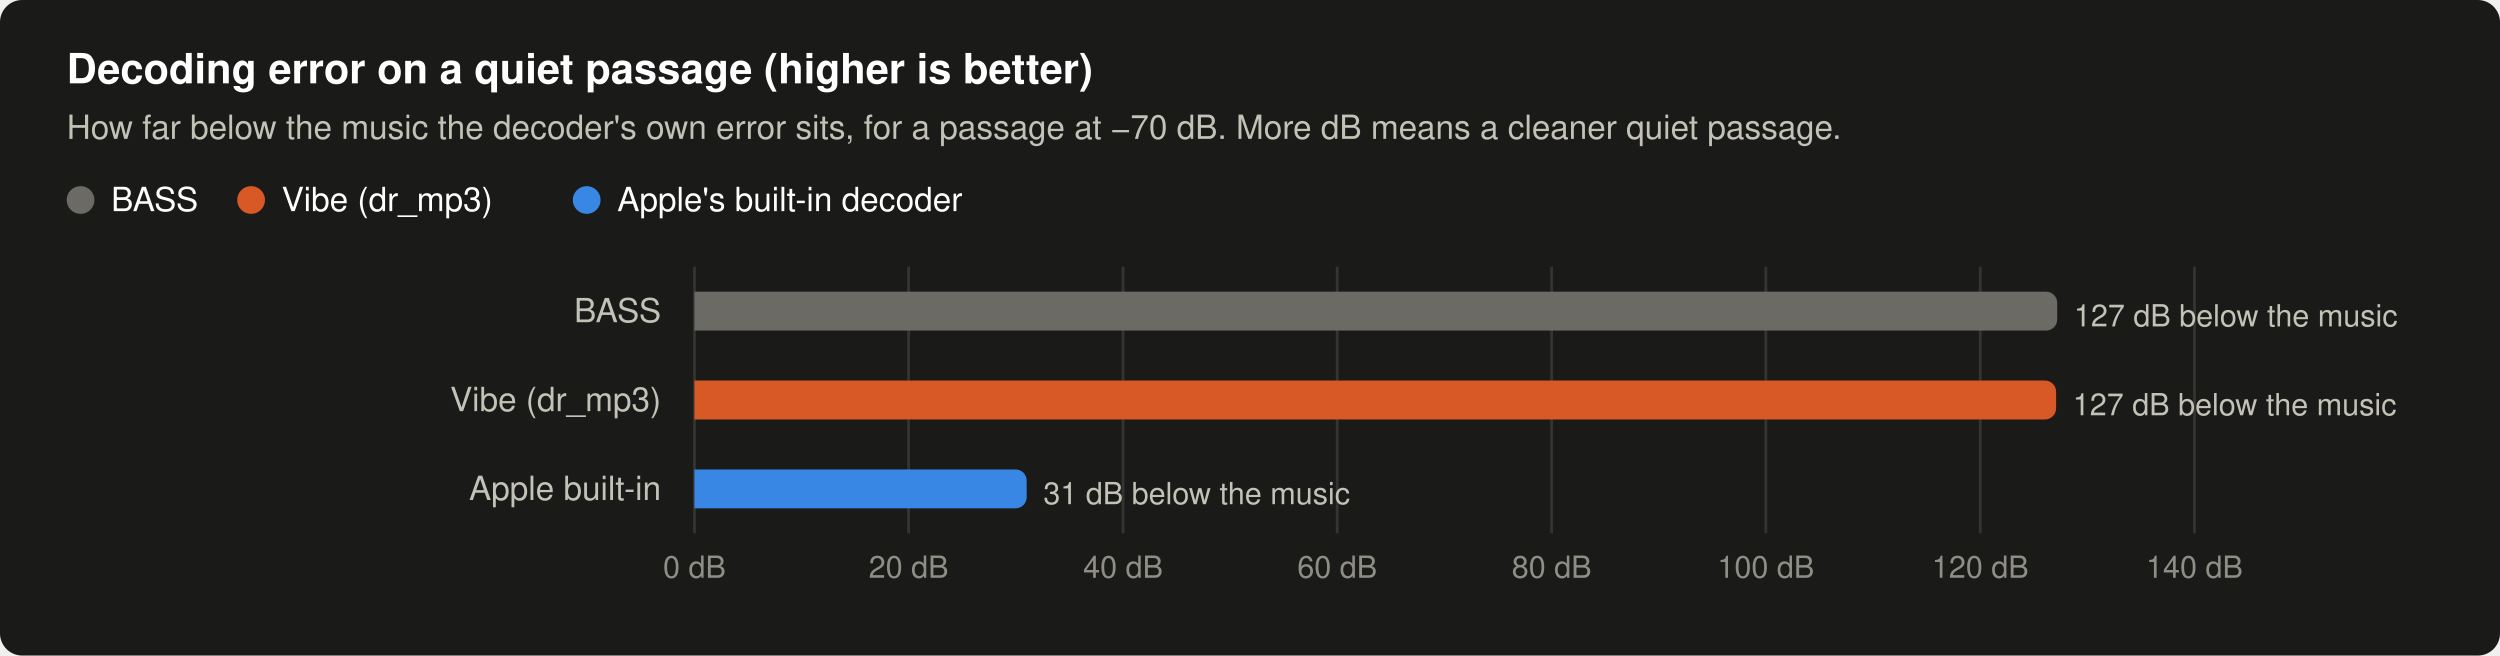
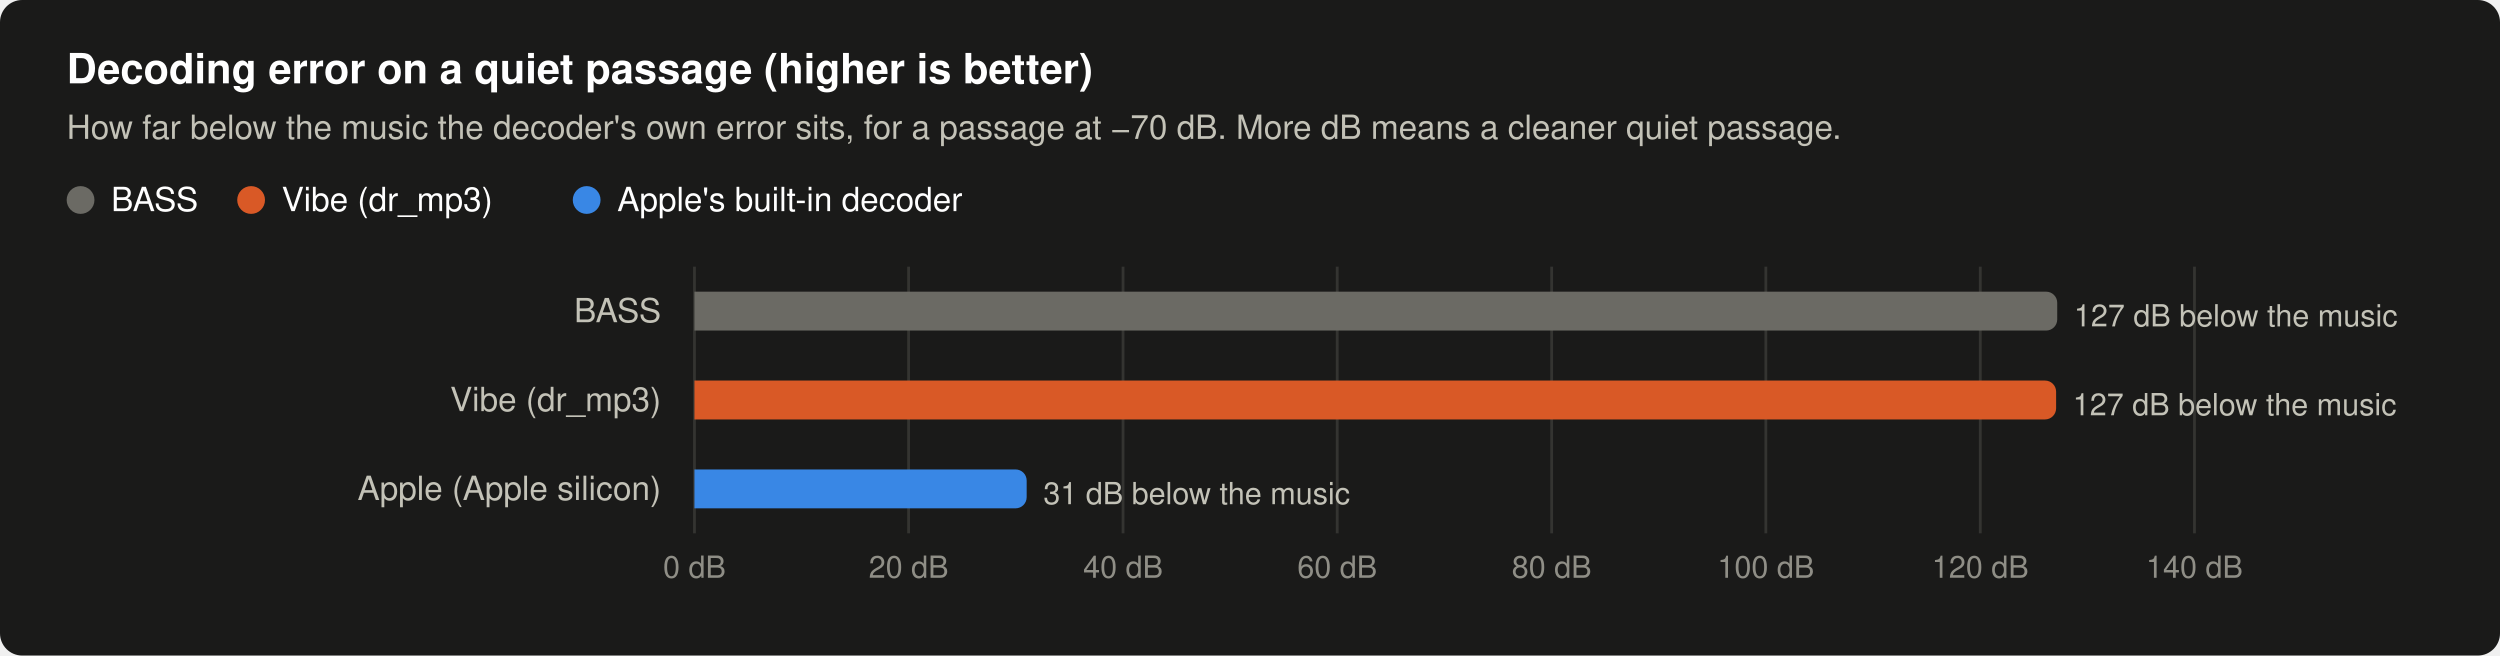
<svg xmlns="http://www.w3.org/2000/svg" width="900" height="236" viewBox="0 0 900 236" font-family="-apple-system, BlinkMacSystemFont, 'Segoe UI', Helvetica, Arial, sans-serif" role="img" aria-label="How far below the music the decoding error sits on a quiet passage, best first">
  <rect width="900" height="236" rx="8" fill="#1a1a19" />
  <text x="24.0" y="30.0" font-size="15" fill="#ffffff" text-anchor="start" font-weight="600">Decoding error on a quiet passage (higher is better)</text>
  <text x="24.0" y="50.0" font-size="12" fill="#c3c2b7" text-anchor="start" font-weight="400">How far below the music the decoder's own error sits, for a passage at −70 dB. More dB means a cleaner quiet passage.</text>
  <circle cx="29" cy="72" r="5" fill="#6b6a64" />
  <text x="40.0" y="76.0" font-size="12" fill="#ffffff" text-anchor="start" font-weight="400">BASS</text>
  <circle cx="90.4" cy="72" r="5" fill="#d95926" />
  <text x="101.4" y="76.0" font-size="12" fill="#ffffff" text-anchor="start" font-weight="400">Vibe (dr_mp3)</text>
  <circle cx="211.2" cy="72" r="5" fill="#3987e5" />
  <text x="222.2" y="76.0" font-size="12" fill="#ffffff" text-anchor="start" font-weight="400">Apple's built-in decoder</text>
  <line x1="250.0" y1="96" x2="250.0" y2="192" stroke="#343431" />
  <text x="250.0" y="208.0" font-size="11" fill="#8f8e86" text-anchor="middle" font-weight="400">0 dB</text>
  <line x1="327.1" y1="96" x2="327.1" y2="192" stroke="#343431" />
  <text x="327.1" y="208.0" font-size="11" fill="#8f8e86" text-anchor="middle" font-weight="400">20 dB</text>
  <line x1="404.3" y1="96" x2="404.3" y2="192" stroke="#343431" />
  <text x="404.3" y="208.0" font-size="11" fill="#8f8e86" text-anchor="middle" font-weight="400">40 dB</text>
  <line x1="481.4" y1="96" x2="481.4" y2="192" stroke="#343431" />
  <text x="481.4" y="208.0" font-size="11" fill="#8f8e86" text-anchor="middle" font-weight="400">60 dB</text>
  <line x1="558.6" y1="96" x2="558.6" y2="192" stroke="#343431" />
  <text x="558.6" y="208.0" font-size="11" fill="#8f8e86" text-anchor="middle" font-weight="400">80 dB</text>
  <line x1="635.7" y1="96" x2="635.7" y2="192" stroke="#343431" />
  <text x="635.7" y="208.0" font-size="11" fill="#8f8e86" text-anchor="middle" font-weight="400">100 dB</text>
  <line x1="712.9" y1="96" x2="712.9" y2="192" stroke="#343431" />
  <text x="712.9" y="208.0" font-size="11" fill="#8f8e86" text-anchor="middle" font-weight="400">120 dB</text>
  <line x1="790.0" y1="96" x2="790.0" y2="192" stroke="#343431" />
  <text x="790.0" y="208.0" font-size="11" fill="#8f8e86" text-anchor="middle" font-weight="400">140 dB</text>
  <text x="238.0" y="116.0" font-size="12" fill="#c3c2b7" text-anchor="end" font-weight="400">BASS</text>
  <path d="M250,105.0 h486.6 a4,4 0 0 1 4,4 v6.0 a4,4 0 0 1 -4,4 h-486.6 z" fill="#6b6a64" />
  <text x="746.6" y="117.5" font-size="11" fill="#c3c2b7" text-anchor="start" font-weight="400">127 dB below the music</text>
  <text x="238.0" y="148.0" font-size="12" fill="#c3c2b7" text-anchor="end" font-weight="400">Vibe (dr_mp3)</text>
  <path d="M250,137.0 h486.2 a4,4 0 0 1 4,4 v6.0 a4,4 0 0 1 -4,4 h-486.2 z" fill="#d95926" />
  <text x="746.2" y="149.5" font-size="11" fill="#c3c2b7" text-anchor="start" font-weight="400">127 dB below the music</text>
-   <text x="238.0" y="180.0" font-size="12" fill="#c3c2b7" text-anchor="end" font-weight="400">Apple built-in</text>
+   <text x="238.0" y="180.0" font-size="12" fill="#c3c2b7" text-anchor="end" font-weight="400">Apple (Apple silicon)</text>
  <path d="M250,169.0 h115.6 a4,4 0 0 1 4,4 v6.0 a4,4 0 0 1 -4,4 h-115.6 z" fill="#3987e5" />
  <text x="375.6" y="181.5" font-size="11" fill="#c3c2b7" text-anchor="start" font-weight="400">31 dB below the music</text>
</svg>
